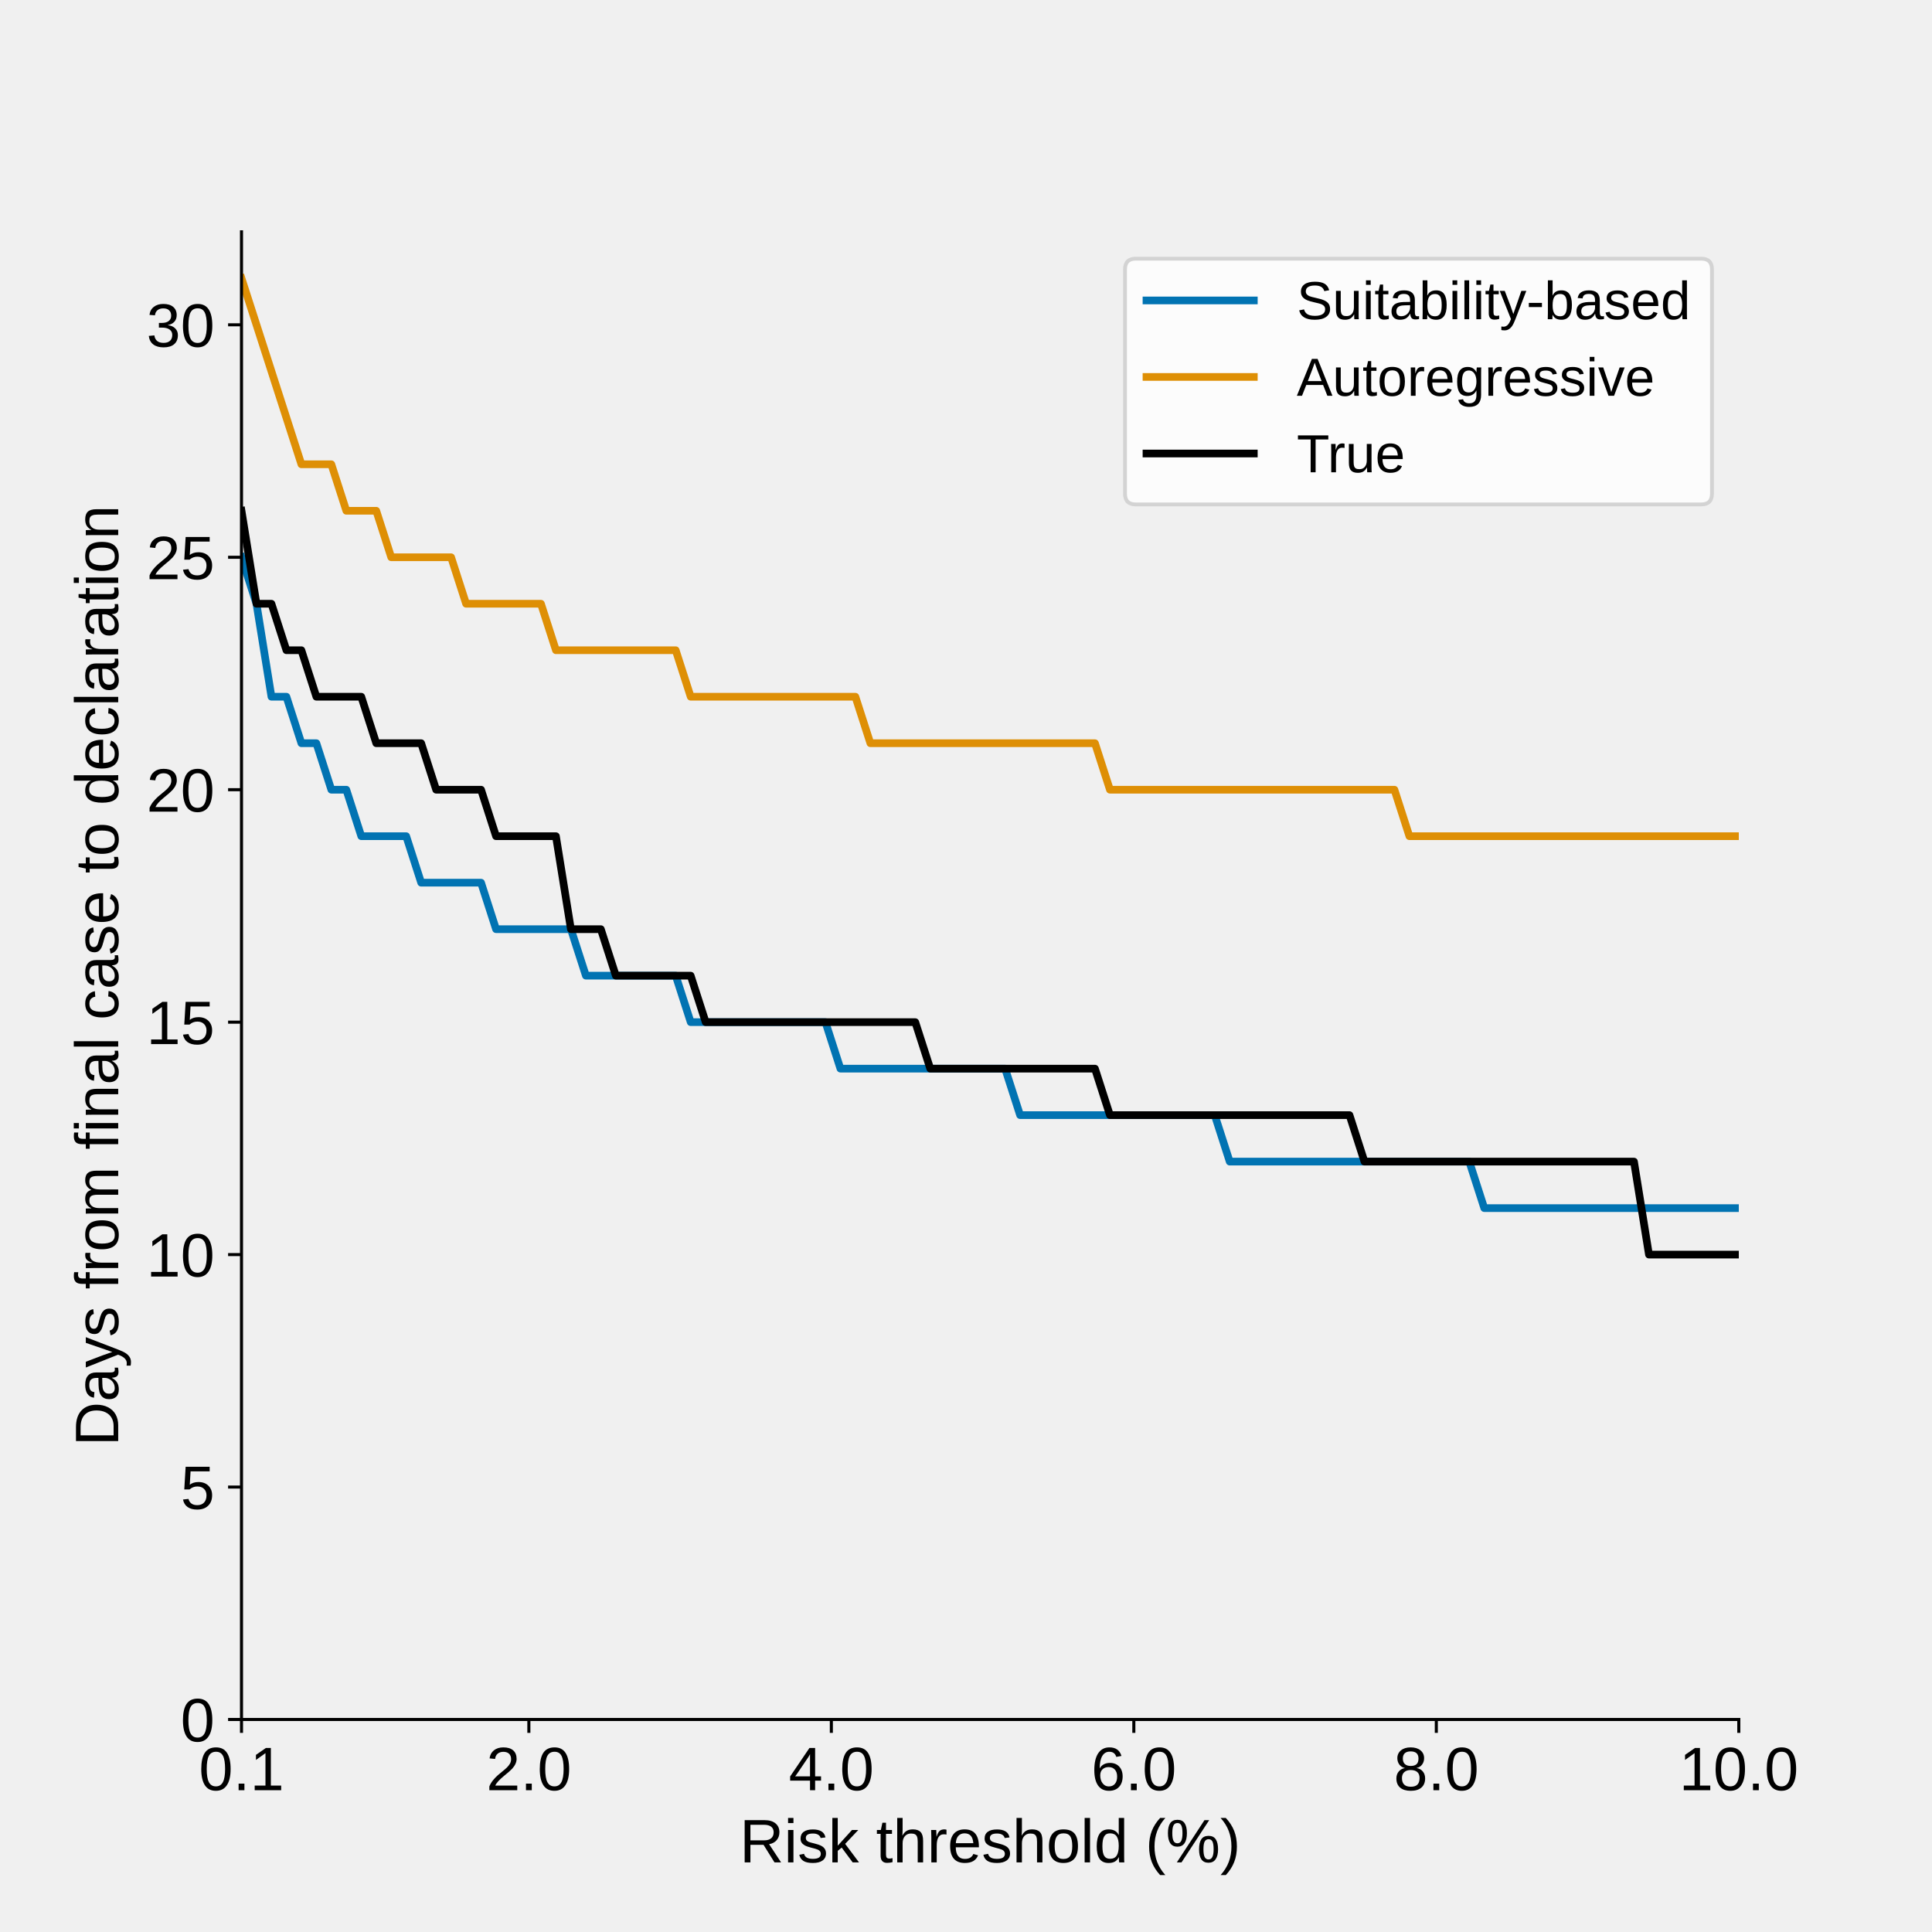
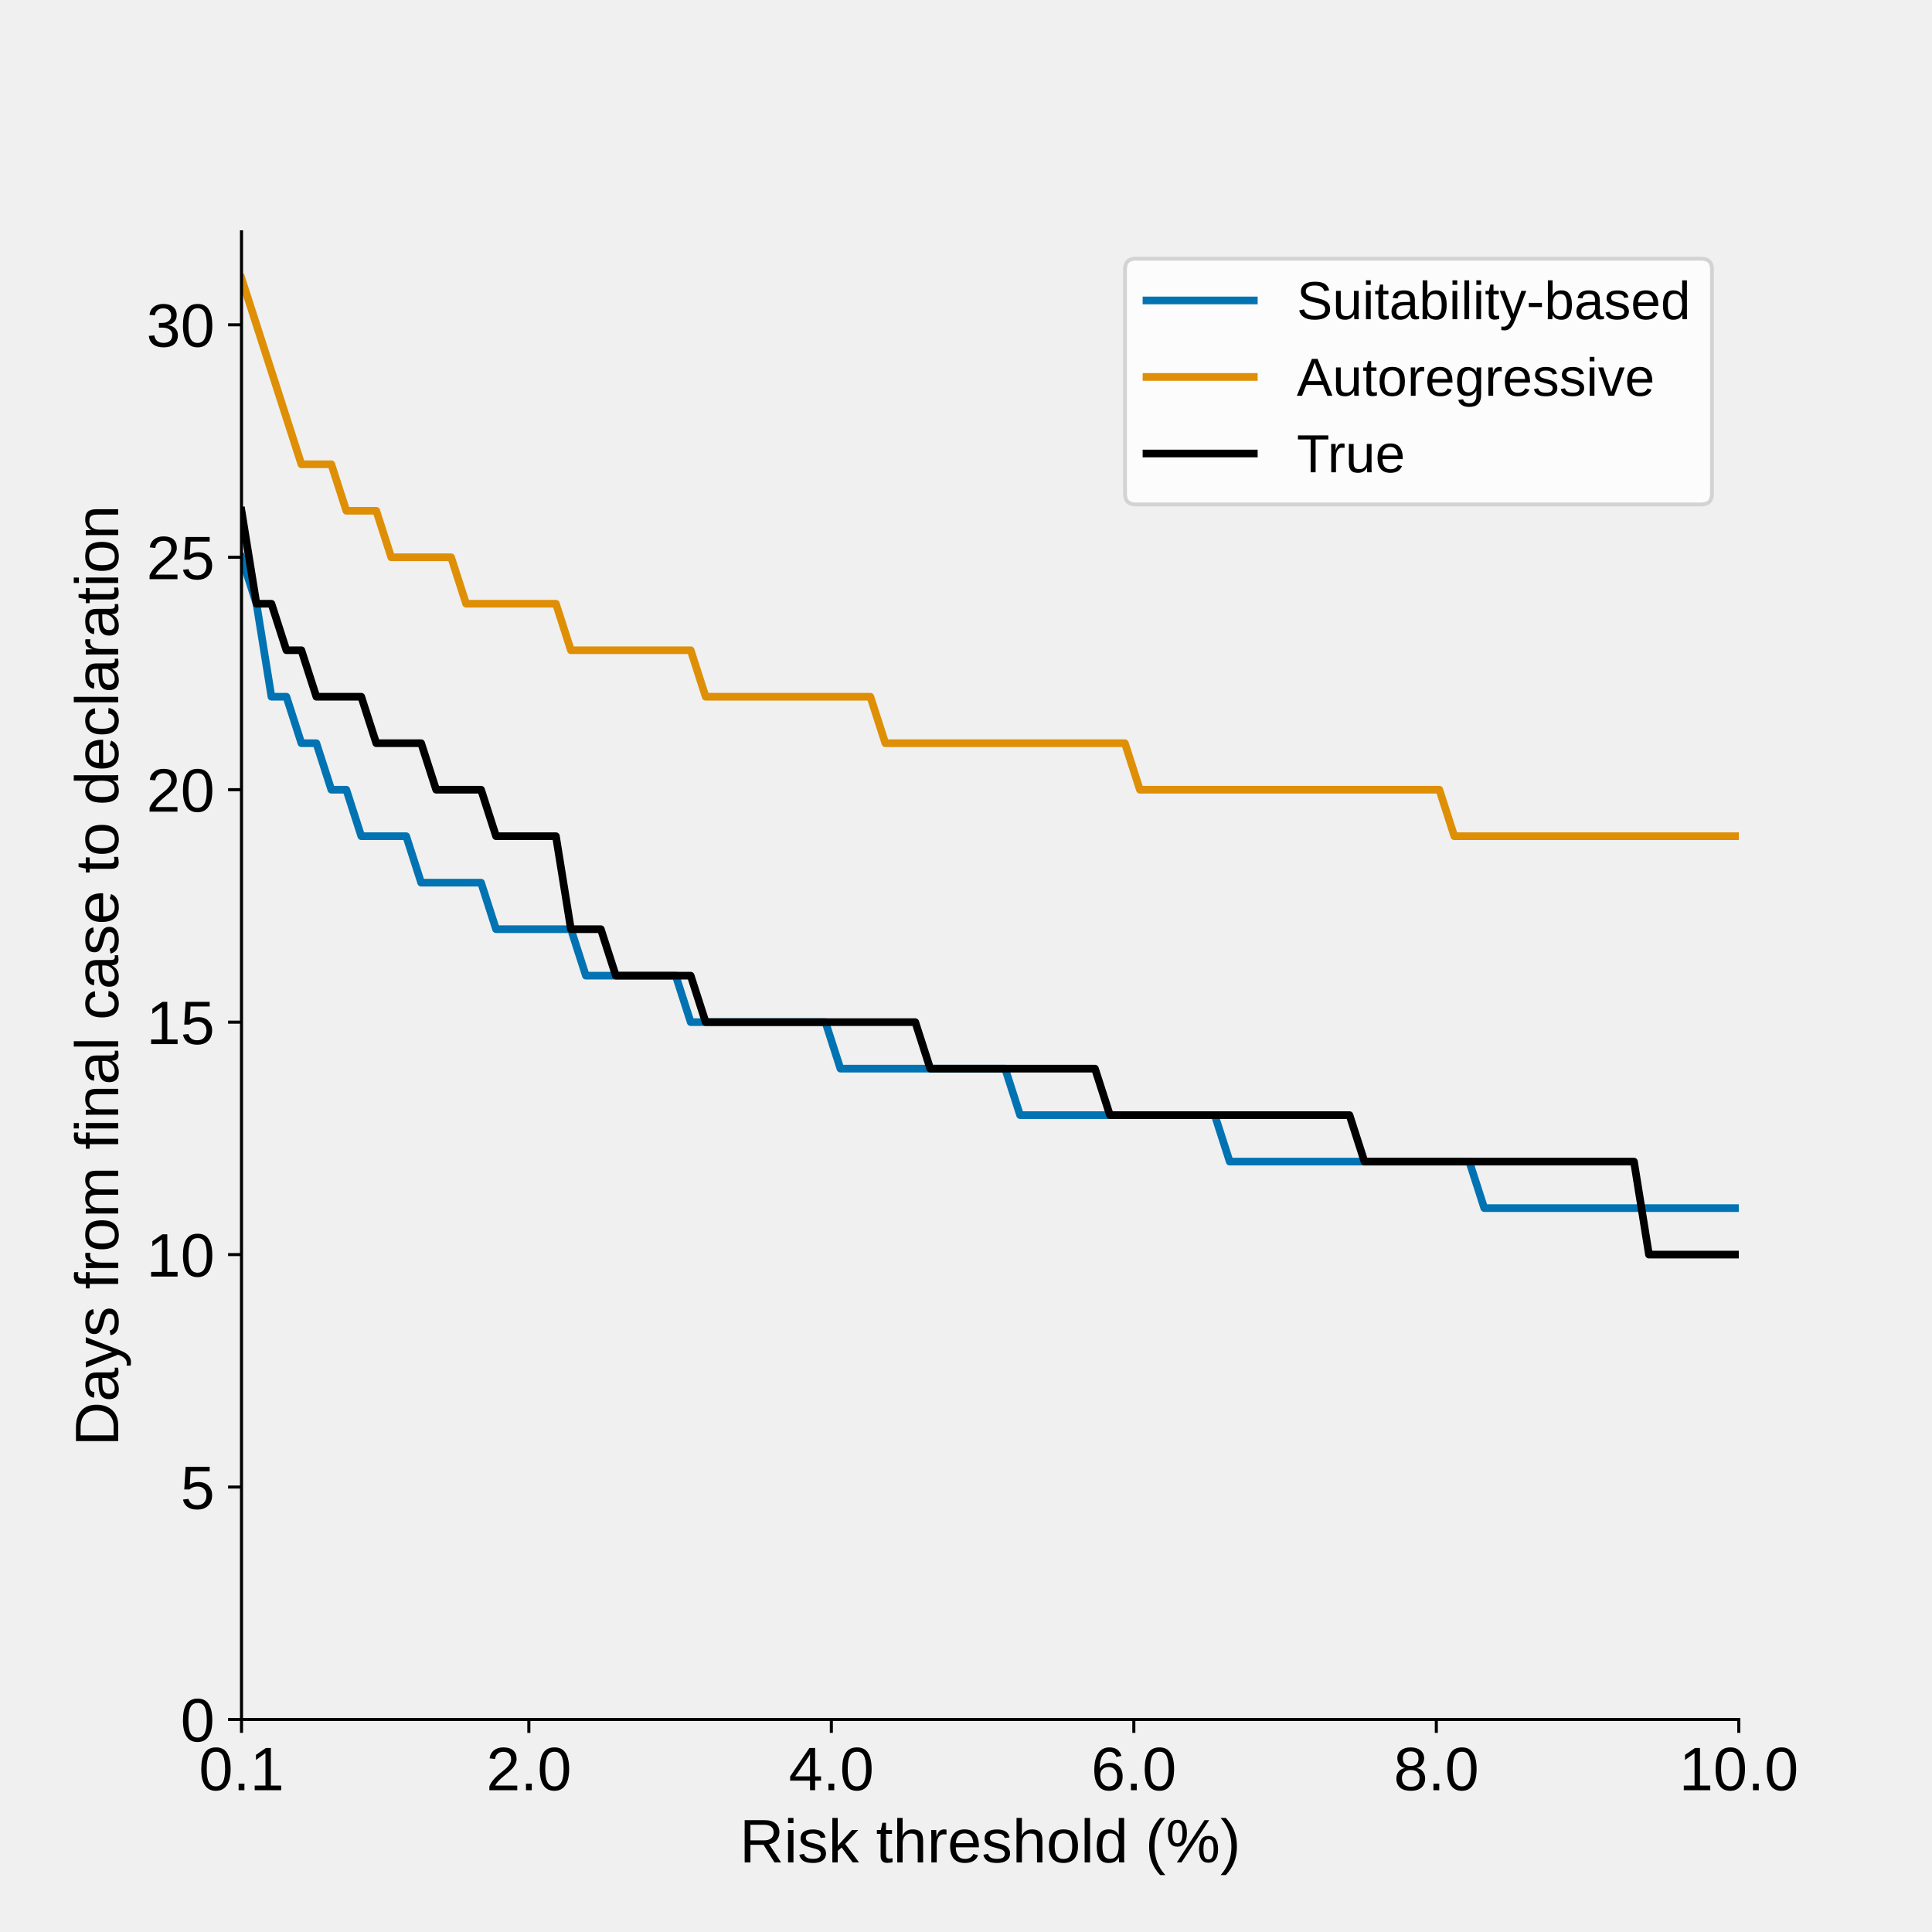
<svg xmlns="http://www.w3.org/2000/svg" xmlns:xlink="http://www.w3.org/1999/xlink" width="504pt" height="504pt" viewBox="0 0 504 504" version="1.1">
  <defs>
    <style type="text/css">*{stroke-linejoin: round; stroke-linecap: butt}</style>
  </defs>
  <g id="figure_1">
    <g id="patch_1">
      <path d="M 0 504  L 504 504  L 504 0  L 0 0  L 0 504  z " style="fill: none" />
    </g>
    <g id="axes_1">
      <g id="patch_2">
        <path d="M 63 448.56  L 453.6 448.56  L 453.6 60.48  L 63 60.48  L 63 448.56  z " style="fill: none" />
      </g>
      <g id="matplotlib.axis_1">
        <g id="xtick_1">
          <g id="line2d_1">
            <defs>
-               <path id="m56231db668" d="M 0 0  L 0 3.5  " style="stroke: #000000; stroke-width: 0.8" />
+               <path id="m8a0ff14685" d="M 0 0  L 0 3.5  " style="stroke: #000000; stroke-width: 0.8" />
            </defs>
            <g>
-               <use xlink:href="#m56231db668" x="63" y="448.56" style="stroke: #000000; stroke-width: 0.8" />
+               <use xlink:href="#m8a0ff14685" x="63" y="448.56" style="stroke: #000000; stroke-width: 0.8" />
            </g>
          </g>
          <g id="text_1">
            <text style="font-size: 16px; font-family: 'Arial', sans-serif; text-anchor: middle" x="63" y="467.012" transform="rotate(-0 63 467.0125)">0.1</text>
          </g>
        </g>
        <g id="xtick_2">
          <g id="line2d_2">
            <g>
-               <use xlink:href="#m56231db668" x="137.964" y="448.56" style="stroke: #000000; stroke-width: 0.8" />
+               <use xlink:href="#m8a0ff14685" x="137.964" y="448.56" style="stroke: #000000; stroke-width: 0.8" />
            </g>
          </g>
          <g id="text_2">
            <text style="font-size: 16px; font-family: 'Arial', sans-serif; text-anchor: middle" x="137.964" y="467.012" transform="rotate(-0 137.9636 467.0125)">2.0</text>
          </g>
        </g>
        <g id="xtick_3">
          <g id="line2d_3">
            <g>
-               <use xlink:href="#m56231db668" x="216.873" y="448.56" style="stroke: #000000; stroke-width: 0.8" />
+               <use xlink:href="#m8a0ff14685" x="216.873" y="448.56" style="stroke: #000000; stroke-width: 0.8" />
            </g>
          </g>
          <g id="text_3">
            <text style="font-size: 16px; font-family: 'Arial', sans-serif; text-anchor: middle" x="216.873" y="467.012" transform="rotate(-0 216.8727 467.0125)">4.0</text>
          </g>
        </g>
        <g id="xtick_4">
          <g id="line2d_4">
            <g>
-               <use xlink:href="#m56231db668" x="295.782" y="448.56" style="stroke: #000000; stroke-width: 0.8" />
+               <use xlink:href="#m8a0ff14685" x="295.782" y="448.56" style="stroke: #000000; stroke-width: 0.8" />
            </g>
          </g>
          <g id="text_4">
            <text style="font-size: 16px; font-family: 'Arial', sans-serif; text-anchor: middle" x="295.782" y="467.012" transform="rotate(-0 295.7818 467.0125)">6.0</text>
          </g>
        </g>
        <g id="xtick_5">
          <g id="line2d_5">
            <g>
-               <use xlink:href="#m56231db668" x="374.691" y="448.56" style="stroke: #000000; stroke-width: 0.8" />
+               <use xlink:href="#m8a0ff14685" x="374.691" y="448.56" style="stroke: #000000; stroke-width: 0.8" />
            </g>
          </g>
          <g id="text_5">
            <text style="font-size: 16px; font-family: 'Arial', sans-serif; text-anchor: middle" x="374.691" y="467.012" transform="rotate(-0 374.6909 467.0125)">8.0</text>
          </g>
        </g>
        <g id="xtick_6">
          <g id="line2d_6">
            <g>
-               <use xlink:href="#m56231db668" x="453.6" y="448.56" style="stroke: #000000; stroke-width: 0.8" />
+               <use xlink:href="#m8a0ff14685" x="453.6" y="448.56" style="stroke: #000000; stroke-width: 0.8" />
            </g>
          </g>
          <g id="text_6">
            <text style="font-size: 16px; font-family: 'Arial', sans-serif; text-anchor: middle" x="453.6" y="467.012" transform="rotate(-0 453.6 467.0125)">10.0</text>
          </g>
        </g>
        <g id="text_7">
          <text style="font-size: 16px; font-family: 'Arial', sans-serif; text-anchor: middle" x="258.3" y="485.84" transform="rotate(-0 258.3 485.84)">Risk threshold (%)</text>
        </g>
      </g>
      <g id="matplotlib.axis_2">
        <g id="ytick_1">
          <g id="line2d_7">
            <defs>
-               <path id="madae9a0e77" d="M 0 0  L -3.5 0  " style="stroke: #000000; stroke-width: 0.8" />
+               <path id="m0168aa7d4e" d="M 0 0  L -3.5 0  " style="stroke: #000000; stroke-width: 0.8" />
            </defs>
            <g>
-               <use xlink:href="#madae9a0e77" x="63" y="448.56" style="stroke: #000000; stroke-width: 0.8" />
+               <use xlink:href="#m0168aa7d4e" x="63" y="448.56" style="stroke: #000000; stroke-width: 0.8" />
            </g>
          </g>
          <g id="text_8">
            <text style="font-size: 16px; font-family: 'Arial', sans-serif; text-anchor: end" x="56" y="454.286" transform="rotate(-0 56 454.2862)">0</text>
          </g>
        </g>
        <g id="ytick_2">
          <g id="line2d_8">
            <g>
-               <use xlink:href="#madae9a0e77" x="63" y="387.923" style="stroke: #000000; stroke-width: 0.8" />
+               <use xlink:href="#m0168aa7d4e" x="63" y="387.923" style="stroke: #000000; stroke-width: 0.8" />
            </g>
          </g>
          <g id="text_9">
            <text style="font-size: 16px; font-family: 'Arial', sans-serif; text-anchor: end" x="56" y="393.649" transform="rotate(-0 56 393.6488)">5</text>
          </g>
        </g>
        <g id="ytick_3">
          <g id="line2d_9">
            <g>
-               <use xlink:href="#madae9a0e77" x="63" y="327.285" style="stroke: #000000; stroke-width: 0.8" />
+               <use xlink:href="#m0168aa7d4e" x="63" y="327.285" style="stroke: #000000; stroke-width: 0.8" />
            </g>
          </g>
          <g id="text_10">
            <text style="font-size: 16px; font-family: 'Arial', sans-serif; text-anchor: end" x="56" y="333.011" transform="rotate(-0 56 333.0113)">10</text>
          </g>
        </g>
        <g id="ytick_4">
          <g id="line2d_10">
            <g>
-               <use xlink:href="#madae9a0e77" x="63" y="266.647" style="stroke: #000000; stroke-width: 0.8" />
+               <use xlink:href="#m0168aa7d4e" x="63" y="266.647" style="stroke: #000000; stroke-width: 0.8" />
            </g>
          </g>
          <g id="text_11">
            <text style="font-size: 16px; font-family: 'Arial', sans-serif; text-anchor: end" x="56" y="272.374" transform="rotate(-0 56 272.3737)">15</text>
          </g>
        </g>
        <g id="ytick_5">
          <g id="line2d_11">
            <g>
-               <use xlink:href="#madae9a0e77" x="63" y="206.01" style="stroke: #000000; stroke-width: 0.8" />
+               <use xlink:href="#m0168aa7d4e" x="63" y="206.01" style="stroke: #000000; stroke-width: 0.8" />
            </g>
          </g>
          <g id="text_12">
            <text style="font-size: 16px; font-family: 'Arial', sans-serif; text-anchor: end" x="56" y="211.736" transform="rotate(-0 56 211.7363)">20</text>
          </g>
        </g>
        <g id="ytick_6">
          <g id="line2d_12">
            <g>
-               <use xlink:href="#madae9a0e77" x="63" y="145.373" style="stroke: #000000; stroke-width: 0.8" />
+               <use xlink:href="#m0168aa7d4e" x="63" y="145.373" style="stroke: #000000; stroke-width: 0.8" />
            </g>
          </g>
          <g id="text_13">
            <text style="font-size: 16px; font-family: 'Arial', sans-serif; text-anchor: end" x="56" y="151.099" transform="rotate(-0 56 151.0987)">25</text>
          </g>
        </g>
        <g id="ytick_7">
          <g id="line2d_13">
            <g>
-               <use xlink:href="#madae9a0e77" x="63" y="84.735" style="stroke: #000000; stroke-width: 0.8" />
+               <use xlink:href="#m0168aa7d4e" x="63" y="84.735" style="stroke: #000000; stroke-width: 0.8" />
            </g>
          </g>
          <g id="text_14">
            <text style="font-size: 16px; font-family: 'Arial', sans-serif; text-anchor: end" x="56" y="90.461" transform="rotate(-0 56 90.46125)">30</text>
          </g>
        </g>
        <g id="text_15">
          <text style="font-size: 16px; font-family: 'Arial', sans-serif; text-anchor: middle" x="30.837" y="254.52" transform="rotate(-90 30.8375 254.52)">Days from final case to declaration</text>
        </g>
      </g>
      <g id="line2d_14">
-         <path d="M 63 145.373  L 66.906 157.5  L 70.812 181.755  L 74.718 181.755  L 78.624 193.882  L 82.53 193.882  L 86.436 206.01  L 90.342 206.01  L 94.248 218.137  L 98.154 218.137  L 102.06 218.137  L 105.966 218.137  L 109.872 230.265  L 113.778 230.265  L 117.684 230.265  L 121.59 230.265  L 125.496 230.265  L 129.402 242.393  L 133.308 242.393  L 137.214 242.393  L 141.12 242.393  L 145.026 242.393  L 148.932 242.393  L 152.838 254.52  L 156.744 254.52  L 160.65 254.52  L 164.556 254.52  L 168.462 254.52  L 172.368 254.52  L 176.274 254.52  L 180.18 266.647  L 184.086 266.647  L 187.992 266.647  L 191.898 266.647  L 195.804 266.647  L 199.71 266.647  L 203.616 266.647  L 207.522 266.647  L 211.428 266.647  L 215.334 266.647  L 219.24 278.775  L 223.146 278.775  L 227.052 278.775  L 230.958 278.775  L 234.864 278.775  L 238.77 278.775  L 242.676 278.775  L 246.582 278.775  L 250.488 278.775  L 254.394 278.775  L 258.3 278.775  L 262.206 278.775  L 266.112 290.902  L 270.018 290.902  L 273.924 290.902  L 277.83 290.902  L 281.736 290.902  L 285.642 290.902  L 289.548 290.902  L 293.454 290.902  L 297.36 290.902  L 301.266 290.902  L 305.172 290.902  L 309.078 290.902  L 312.984 290.902  L 316.89 290.902  L 320.796 303.03  L 324.702 303.03  L 328.608 303.03  L 332.514 303.03  L 336.42 303.03  L 340.326 303.03  L 344.232 303.03  L 348.138 303.03  L 352.044 303.03  L 355.95 303.03  L 359.856 303.03  L 363.762 303.03  L 367.668 303.03  L 371.574 303.03  L 375.48 303.03  L 379.386 303.03  L 383.292 303.03  L 387.198 315.158  L 391.104 315.158  L 395.01 315.158  L 398.916 315.158  L 402.822 315.158  L 406.728 315.158  L 410.634 315.158  L 414.54 315.158  L 418.446 315.158  L 422.352 315.158  L 426.258 315.158  L 430.164 315.158  L 434.07 315.158  L 437.976 315.158  L 441.882 315.158  L 445.788 315.158  L 449.694 315.158  L 453.6 315.158  " clip-path="url(#pbdb9d086e5)" style="fill: none; stroke: #0173b2; stroke-width: 2; stroke-linecap: square" />
+         <path d="M 63 145.373  L 66.906 157.5  L 70.812 181.755  L 74.718 181.755  L 78.624 193.882  L 82.53 193.882  L 86.436 206.01  L 90.342 206.01  L 94.248 218.137  L 98.154 218.137  L 102.06 218.137  L 105.966 218.137  L 109.872 230.265  L 113.778 230.265  L 117.684 230.265  L 121.59 230.265  L 125.496 230.265  L 129.402 242.393  L 133.308 242.393  L 137.214 242.393  L 141.12 242.393  L 145.026 242.393  L 148.932 242.393  L 152.838 254.52  L 156.744 254.52  L 160.65 254.52  L 164.556 254.52  L 168.462 254.52  L 172.368 254.52  L 176.274 254.52  L 180.18 266.647  L 184.086 266.647  L 187.992 266.647  L 191.898 266.647  L 195.804 266.647  L 199.71 266.647  L 203.616 266.647  L 207.522 266.647  L 211.428 266.647  L 215.334 266.647  L 219.24 278.775  L 223.146 278.775  L 227.052 278.775  L 230.958 278.775  L 234.864 278.775  L 238.77 278.775  L 242.676 278.775  L 246.582 278.775  L 250.488 278.775  L 254.394 278.775  L 258.3 278.775  L 262.206 278.775  L 266.112 290.902  L 270.018 290.902  L 273.924 290.902  L 277.83 290.902  L 281.736 290.902  L 285.642 290.902  L 289.548 290.902  L 293.454 290.902  L 297.36 290.902  L 301.266 290.902  L 305.172 290.902  L 309.078 290.902  L 312.984 290.902  L 316.89 290.902  L 320.796 303.03  L 324.702 303.03  L 328.608 303.03  L 332.514 303.03  L 336.42 303.03  L 340.326 303.03  L 344.232 303.03  L 348.138 303.03  L 352.044 303.03  L 355.95 303.03  L 359.856 303.03  L 363.762 303.03  L 367.668 303.03  L 371.574 303.03  L 375.48 303.03  L 379.386 303.03  L 383.292 303.03  L 387.198 315.158  L 391.104 315.158  L 395.01 315.158  L 398.916 315.158  L 402.822 315.158  L 406.728 315.158  L 410.634 315.158  L 414.54 315.158  L 418.446 315.158  L 422.352 315.158  L 426.258 315.158  L 430.164 315.158  L 434.07 315.158  L 437.976 315.158  L 441.882 315.158  L 445.788 315.158  L 449.694 315.158  L 453.6 315.158  " clip-path="url(#p93578018dd)" style="fill: none; stroke: #0173b2; stroke-width: 2; stroke-linecap: square" />
      </g>
      <g id="line2d_15">
-         <path d="M 63 72.608  L 66.906 84.735  L 70.812 96.862  L 74.718 108.99  L 78.624 121.118  L 82.53 121.118  L 86.436 121.118  L 90.342 133.245  L 94.248 133.245  L 98.154 133.245  L 102.06 145.373  L 105.966 145.373  L 109.872 145.373  L 113.778 145.373  L 117.684 145.373  L 121.59 157.5  L 125.496 157.5  L 129.402 157.5  L 133.308 157.5  L 137.214 157.5  L 141.12 157.5  L 145.026 169.627  L 148.932 169.627  L 152.838 169.627  L 156.744 169.627  L 160.65 169.627  L 164.556 169.627  L 168.462 169.627  L 172.368 169.627  L 176.274 169.627  L 180.18 181.755  L 184.086 181.755  L 187.992 181.755  L 191.898 181.755  L 195.804 181.755  L 199.71 181.755  L 203.616 181.755  L 207.522 181.755  L 211.428 181.755  L 215.334 181.755  L 219.24 181.755  L 223.146 181.755  L 227.052 193.882  L 230.958 193.882  L 234.864 193.882  L 238.77 193.882  L 242.676 193.882  L 246.582 193.882  L 250.488 193.882  L 254.394 193.882  L 258.3 193.882  L 262.206 193.882  L 266.112 193.882  L 270.018 193.882  L 273.924 193.882  L 277.83 193.882  L 281.736 193.882  L 285.642 193.882  L 289.548 206.01  L 293.454 206.01  L 297.36 206.01  L 301.266 206.01  L 305.172 206.01  L 309.078 206.01  L 312.984 206.01  L 316.89 206.01  L 320.796 206.01  L 324.702 206.01  L 328.608 206.01  L 332.514 206.01  L 336.42 206.01  L 340.326 206.01  L 344.232 206.01  L 348.138 206.01  L 352.044 206.01  L 355.95 206.01  L 359.856 206.01  L 363.762 206.01  L 367.668 218.137  L 371.574 218.137  L 375.48 218.137  L 379.386 218.137  L 383.292 218.137  L 387.198 218.137  L 391.104 218.137  L 395.01 218.137  L 398.916 218.137  L 402.822 218.137  L 406.728 218.137  L 410.634 218.137  L 414.54 218.137  L 418.446 218.137  L 422.352 218.137  L 426.258 218.137  L 430.164 218.137  L 434.07 218.137  L 437.976 218.137  L 441.882 218.137  L 445.788 218.137  L 449.694 218.137  L 453.6 218.137  " clip-path="url(#pbdb9d086e5)" style="fill: none; stroke: #de8f05; stroke-width: 2; stroke-linecap: square" />
+         <path d="M 63 72.608  L 66.906 84.735  L 70.812 96.862  L 74.718 108.99  L 78.624 121.118  L 82.53 121.118  L 86.436 121.118  L 90.342 133.245  L 94.248 133.245  L 98.154 133.245  L 102.06 145.373  L 105.966 145.373  L 109.872 145.373  L 113.778 145.373  L 117.684 145.373  L 121.59 157.5  L 125.496 157.5  L 129.402 157.5  L 133.308 157.5  L 137.214 157.5  L 141.12 157.5  L 145.026 157.5  L 148.932 169.627  L 152.838 169.627  L 156.744 169.627  L 160.65 169.627  L 164.556 169.627  L 168.462 169.627  L 172.368 169.627  L 176.274 169.627  L 180.18 169.627  L 184.086 181.755  L 187.992 181.755  L 191.898 181.755  L 195.804 181.755  L 199.71 181.755  L 203.616 181.755  L 207.522 181.755  L 211.428 181.755  L 215.334 181.755  L 219.24 181.755  L 223.146 181.755  L 227.052 181.755  L 230.958 193.882  L 234.864 193.882  L 238.77 193.882  L 242.676 193.882  L 246.582 193.882  L 250.488 193.882  L 254.394 193.882  L 258.3 193.882  L 262.206 193.882  L 266.112 193.882  L 270.018 193.882  L 273.924 193.882  L 277.83 193.882  L 281.736 193.882  L 285.642 193.882  L 289.548 193.882  L 293.454 193.882  L 297.36 206.01  L 301.266 206.01  L 305.172 206.01  L 309.078 206.01  L 312.984 206.01  L 316.89 206.01  L 320.796 206.01  L 324.702 206.01  L 328.608 206.01  L 332.514 206.01  L 336.42 206.01  L 340.326 206.01  L 344.232 206.01  L 348.138 206.01  L 352.044 206.01  L 355.95 206.01  L 359.856 206.01  L 363.762 206.01  L 367.668 206.01  L 371.574 206.01  L 375.48 206.01  L 379.386 218.137  L 383.292 218.137  L 387.198 218.137  L 391.104 218.137  L 395.01 218.137  L 398.916 218.137  L 402.822 218.137  L 406.728 218.137  L 410.634 218.137  L 414.54 218.137  L 418.446 218.137  L 422.352 218.137  L 426.258 218.137  L 430.164 218.137  L 434.07 218.137  L 437.976 218.137  L 441.882 218.137  L 445.788 218.137  L 449.694 218.137  L 453.6 218.137  " clip-path="url(#p93578018dd)" style="fill: none; stroke: #de8f05; stroke-width: 2; stroke-linecap: square" />
      </g>
      <g id="line2d_16">
-         <path d="M 63 133.245  L 66.906 157.5  L 70.812 157.5  L 74.718 169.627  L 78.624 169.627  L 82.53 181.755  L 86.436 181.755  L 90.342 181.755  L 94.248 181.755  L 98.154 193.882  L 102.06 193.882  L 105.966 193.882  L 109.872 193.882  L 113.778 206.01  L 117.684 206.01  L 121.59 206.01  L 125.496 206.01  L 129.402 218.137  L 133.308 218.137  L 137.214 218.137  L 141.12 218.137  L 145.026 218.137  L 148.932 242.393  L 152.838 242.393  L 156.744 242.393  L 160.65 254.52  L 164.556 254.52  L 168.462 254.52  L 172.368 254.52  L 176.274 254.52  L 180.18 254.52  L 184.086 266.647  L 187.992 266.647  L 191.898 266.647  L 195.804 266.647  L 199.71 266.647  L 203.616 266.647  L 207.522 266.647  L 211.428 266.647  L 215.334 266.647  L 219.24 266.647  L 223.146 266.647  L 227.052 266.647  L 230.958 266.647  L 234.864 266.647  L 238.77 266.647  L 242.676 278.775  L 246.582 278.775  L 250.488 278.775  L 254.394 278.775  L 258.3 278.775  L 262.206 278.775  L 266.112 278.775  L 270.018 278.775  L 273.924 278.775  L 277.83 278.775  L 281.736 278.775  L 285.642 278.775  L 289.548 290.902  L 293.454 290.902  L 297.36 290.902  L 301.266 290.902  L 305.172 290.902  L 309.078 290.902  L 312.984 290.902  L 316.89 290.902  L 320.796 290.902  L 324.702 290.902  L 328.608 290.902  L 332.514 290.902  L 336.42 290.902  L 340.326 290.902  L 344.232 290.902  L 348.138 290.902  L 352.044 290.902  L 355.95 303.03  L 359.856 303.03  L 363.762 303.03  L 367.668 303.03  L 371.574 303.03  L 375.48 303.03  L 379.386 303.03  L 383.292 303.03  L 387.198 303.03  L 391.104 303.03  L 395.01 303.03  L 398.916 303.03  L 402.822 303.03  L 406.728 303.03  L 410.634 303.03  L 414.54 303.03  L 418.446 303.03  L 422.352 303.03  L 426.258 303.03  L 430.164 327.285  L 434.07 327.285  L 437.976 327.285  L 441.882 327.285  L 445.788 327.285  L 449.694 327.285  L 453.6 327.285  " clip-path="url(#pbdb9d086e5)" style="fill: none; stroke: #000000; stroke-width: 2; stroke-linecap: square" />
+         <path d="M 63 133.245  L 66.906 157.5  L 70.812 157.5  L 74.718 169.627  L 78.624 169.627  L 82.53 181.755  L 86.436 181.755  L 90.342 181.755  L 94.248 181.755  L 98.154 193.882  L 102.06 193.882  L 105.966 193.882  L 109.872 193.882  L 113.778 206.01  L 117.684 206.01  L 121.59 206.01  L 125.496 206.01  L 129.402 218.137  L 133.308 218.137  L 137.214 218.137  L 141.12 218.137  L 145.026 218.137  L 148.932 242.393  L 152.838 242.393  L 156.744 242.393  L 160.65 254.52  L 164.556 254.52  L 168.462 254.52  L 172.368 254.52  L 176.274 254.52  L 180.18 254.52  L 184.086 266.647  L 187.992 266.647  L 191.898 266.647  L 195.804 266.647  L 199.71 266.647  L 203.616 266.647  L 207.522 266.647  L 211.428 266.647  L 215.334 266.647  L 219.24 266.647  L 223.146 266.647  L 227.052 266.647  L 230.958 266.647  L 234.864 266.647  L 238.77 266.647  L 242.676 278.775  L 246.582 278.775  L 250.488 278.775  L 254.394 278.775  L 258.3 278.775  L 262.206 278.775  L 266.112 278.775  L 270.018 278.775  L 273.924 278.775  L 277.83 278.775  L 281.736 278.775  L 285.642 278.775  L 289.548 290.902  L 293.454 290.902  L 297.36 290.902  L 301.266 290.902  L 305.172 290.902  L 309.078 290.902  L 312.984 290.902  L 316.89 290.902  L 320.796 290.902  L 324.702 290.902  L 328.608 290.902  L 332.514 290.902  L 336.42 290.902  L 340.326 290.902  L 344.232 290.902  L 348.138 290.902  L 352.044 290.902  L 355.95 303.03  L 359.856 303.03  L 363.762 303.03  L 367.668 303.03  L 371.574 303.03  L 375.48 303.03  L 379.386 303.03  L 383.292 303.03  L 387.198 303.03  L 391.104 303.03  L 395.01 303.03  L 398.916 303.03  L 402.822 303.03  L 406.728 303.03  L 410.634 303.03  L 414.54 303.03  L 418.446 303.03  L 422.352 303.03  L 426.258 303.03  L 430.164 327.285  L 434.07 327.285  L 437.976 327.285  L 441.882 327.285  L 445.788 327.285  L 449.694 327.285  L 453.6 327.285  " clip-path="url(#p93578018dd)" style="fill: none; stroke: #000000; stroke-width: 2; stroke-linecap: square" />
      </g>
      <g id="patch_3">
        <path d="M 63 448.56  L 63 60.48  " style="fill: none; stroke: #000000; stroke-width: 0.8; stroke-linejoin: miter; stroke-linecap: square" />
      </g>
      <g id="patch_4">
        <path d="M 63 448.56  L 453.6 448.56  " style="fill: none; stroke: #000000; stroke-width: 0.8; stroke-linejoin: miter; stroke-linecap: square" />
      </g>
      <g id="legend_1">
        <g id="patch_5">
          <path d="M 296.282 131.589  L 443.8 131.589  Q 446.6 131.589 446.6 128.789  L 446.6 70.28  Q 446.6 67.48 443.8 67.48  L 296.282 67.48  Q 293.482 67.48 293.482 70.28  L 293.482 128.789  Q 293.482 131.589 296.282 131.589  z " style="fill: #ffffff; opacity: 0.8; stroke: #cccccc; stroke-linejoin: miter" />
        </g>
        <g id="line2d_17">
          <path d="M 299.082 78.372  L 313.082 78.372  L 327.082 78.372  " style="fill: none; stroke: #0173b2; stroke-width: 2; stroke-linecap: square" />
        </g>
        <g id="text_16">
          <text style="font-size: 14px; font-family: 'Arial', sans-serif; text-anchor: start" x="338.282" y="83.272" transform="rotate(-0 338.2816 83.27156)">Suitability-based</text>
        </g>
        <g id="line2d_18">
          <path d="M 299.082 98.339  L 313.082 98.339  L 327.082 98.339  " style="fill: none; stroke: #de8f05; stroke-width: 2; stroke-linecap: square" />
        </g>
        <g id="text_17">
          <text style="font-size: 14px; font-family: 'Arial', sans-serif; text-anchor: start" x="338.282" y="103.239" transform="rotate(-0 338.2816 103.2391)">Autoregressive</text>
        </g>
        <g id="line2d_19">
          <path d="M 299.082 118.307  L 313.082 118.307  L 327.082 118.307  " style="fill: none; stroke: #000000; stroke-width: 2; stroke-linecap: square" />
        </g>
        <g id="text_18">
          <text style="font-size: 14px; font-family: 'Arial', sans-serif; text-anchor: start" x="338.282" y="123.207" transform="rotate(-0 338.2816 123.2066)">True</text>
        </g>
      </g>
    </g>
  </g>
  <defs>
-     <clipPath id="pbdb9d086e5">
+     <clipPath id="p93578018dd">
      <rect x="63" y="60.48" width="390.6" height="388.08" />
    </clipPath>
  </defs>
</svg>
